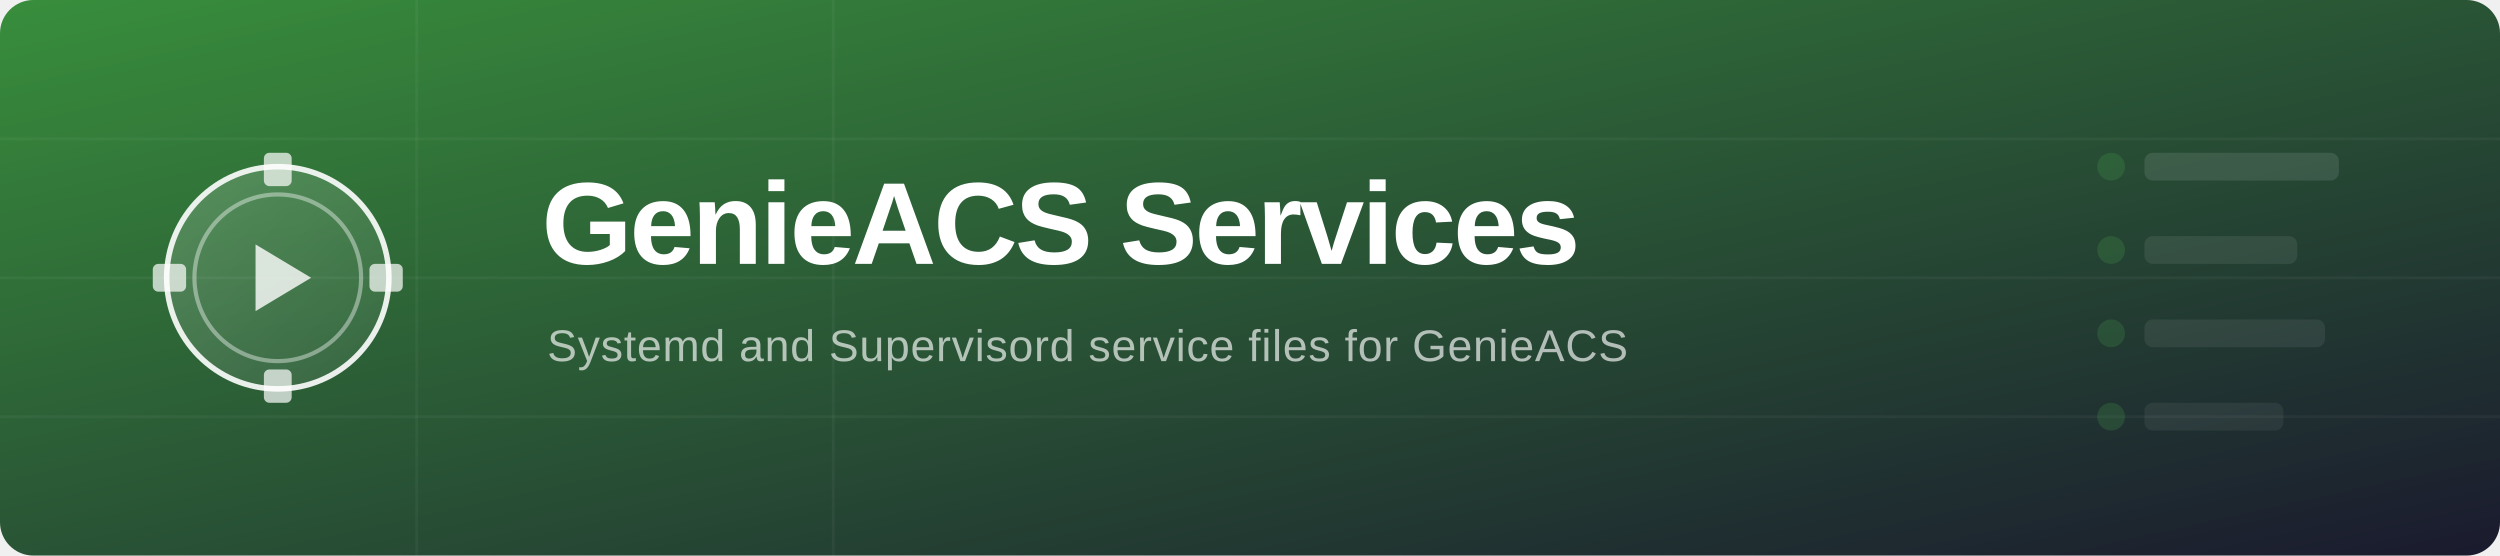
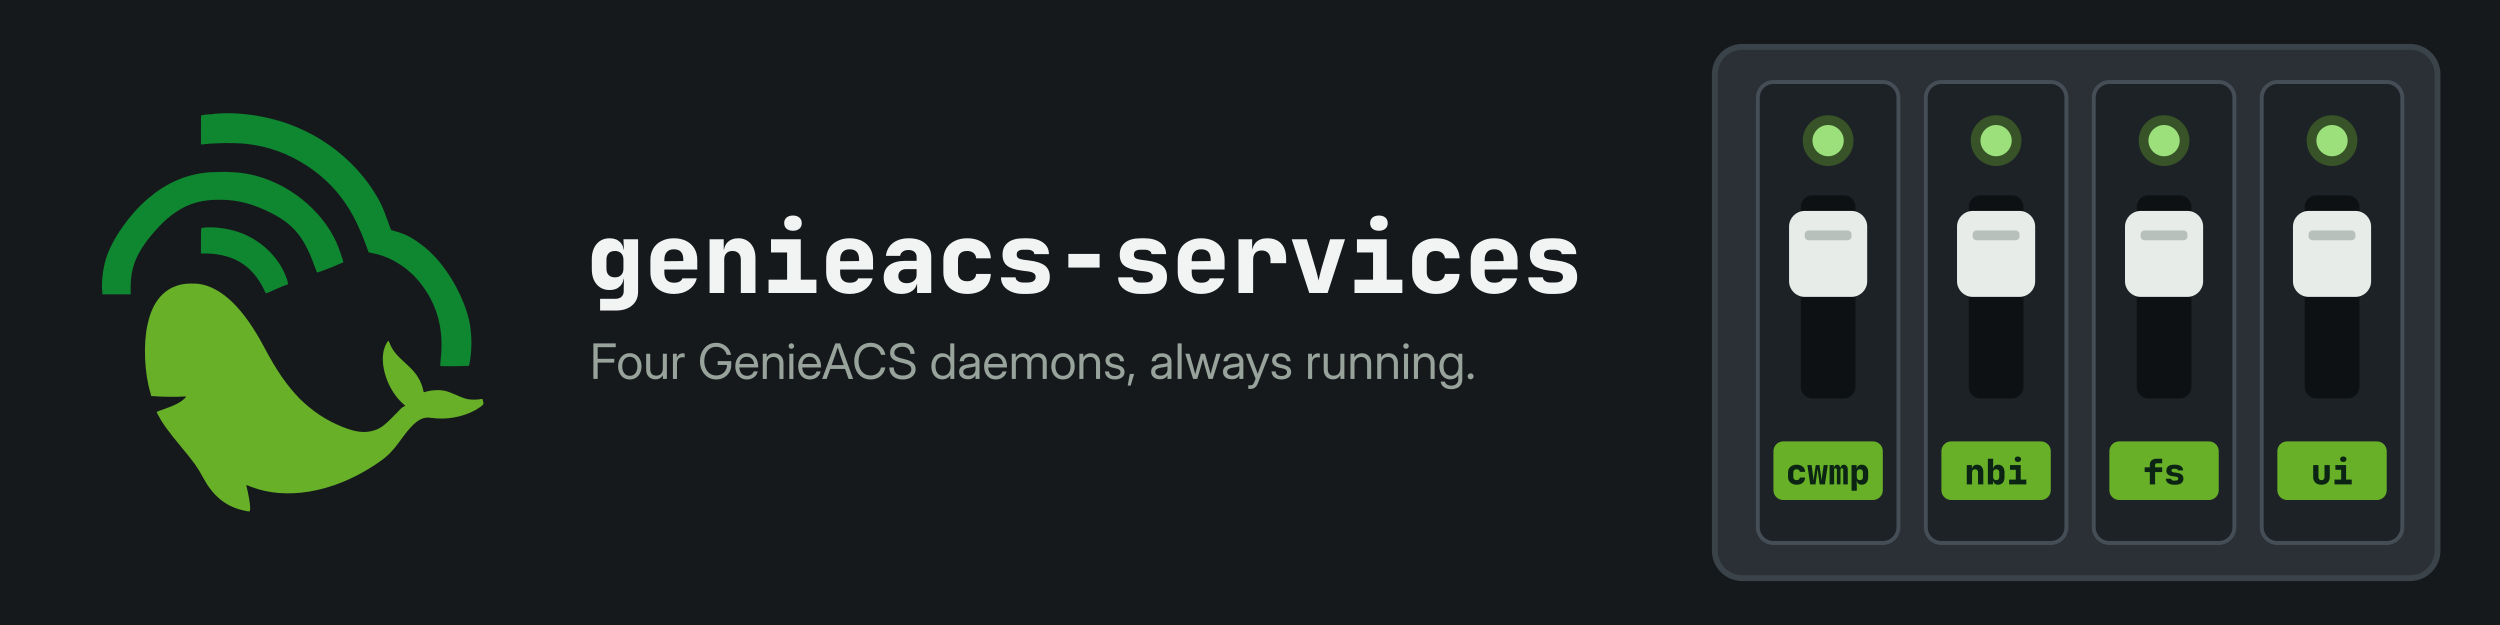
- <svg xmlns="http://www.w3.org/2000/svg" viewBox="0 0 900 200" width="900" height="200">
+ <svg xmlns="http://www.w3.org/2000/svg" viewBox="0 0 1280 320" width="1280" height="320" role="img" aria-label="genieacs-services">
  <defs>
-     <linearGradient id="bg" x1="0%" y1="0%" x2="100%" y2="100%">
-       <stop offset="0%" stop-color="#388E3C" />
-       <stop offset="100%" stop-color="#1A1A2E" />
-     </linearGradient>
-     <linearGradient id="glow" x1="0%" y1="0%" x2="100%" y2="100%">
-       <stop offset="0%" stop-color="#ffffff" stop-opacity="0.2" />
-       <stop offset="100%" stop-color="#ffffff" stop-opacity="0.05" />
-     </linearGradient>
+     <path id="m800g" d="M145 -180V-60H300Q342 -60 364 -39Q387 -18 387 19V40L389 145H354L389 180Q389 109 350 70Q311 30 243 30Q160 30 110 88Q60 146 60 245V345Q60 443 110 502Q160 560 243 560Q311 560 350 520Q389 481 389 410L354 445H389L384 550H534V14Q534 -76 472 -128Q411 -180 305 -180ZM297 160Q338 160 361 184Q384 207 384 250V340Q384 383 361 406Q338 430 297 430Q255 430 232 406Q210 383 210 340V250Q210 207 232 184Q255 160 297 160Z" />
+     <path id="m800e" d="M301 -10Q228 -10 174 18Q119 45 90 94Q60 144 60 210V340Q60 406 90 456Q119 505 174 532Q228 560 301 560Q374 560 428 532Q481 505 510 456Q540 406 540 340V240H203V210Q203 158 228 132Q253 105 303 105Q338 105 360 117Q381 129 388 150H535Q517 78 454 34Q390 -10 301 -10ZM397 317V342Q397 393 374 420Q350 447 301 447Q252 447 228 419Q203 391 203 340V325L407 327Z" />
+     <path id="m800n" d="M66 0V550H211V445H255L211 410Q211 480 251 520Q291 560 359 560Q439 560 488 504Q536 448 536 355V0H386V340Q386 383 364 406Q341 430 300 430Q260 430 238 406Q216 383 216 340V0Z" />
+     <path id="m800i" d="M70 0V136H260V415H95V550H400V136H560V0ZM320 637Q279 637 254 658Q230 679 230 715Q230 751 254 772Q279 793 320 793Q361 793 386 772Q410 751 410 715Q410 679 386 658Q361 637 320 637Z" />
+     <path id="m800a" d="M229 -10Q146 -10 98 35Q49 80 49 157Q49 240 106 284Q164 329 272 329H386V370Q386 402 364 421Q341 440 303 440Q268 440 245 424Q222 408 217 380H72Q81 463 144 512Q208 560 308 560Q413 560 474 508Q536 457 536 370V0H391V90H367L392 125Q392 63 347 26Q303 -10 229 -10ZM285 100Q329 100 358 124Q386 147 386 185V244H275Q241 244 220 224Q199 205 199 173Q199 139 222 120Q245 100 285 100Z" />
+     <path id="m800c" d="M303 -10Q230 -10 175 18Q120 45 90 94Q60 144 60 210V340Q60 407 90 456Q120 505 175 532Q230 560 303 560Q412 560 477 505Q542 450 546 355H396Q393 390 368 410Q344 430 303 430Q258 430 234 407Q210 384 210 340V210Q210 167 234 144Q258 120 303 120Q344 120 368 140Q393 159 396 195H546Q542 100 477 45Q412 -10 303 -10Z" />
+     <path id="m800s" d="M277 -10Q209 -10 158 12Q107 33 78 71Q50 109 50 160H200Q200 136 222 122Q243 107 277 107H321Q362 107 384 122Q405 137 405 164Q405 189 386 202Q367 216 327 221L263 229Q160 242 113 279Q66 316 66 392Q66 472 121 516Q176 560 282 560H320Q421 560 481 516Q541 472 541 398H391Q391 418 372 430Q352 443 320 443H282Q245 443 228 430Q211 418 211 393Q211 370 226 358Q242 346 276 341L345 332Q449 319 500 280Q550 241 550 164Q550 80 492 35Q434 -10 321 -10Z" />
+     <path id="m800hyphen" d="M140 260V400H460V260Z" />
+     <path id="m800r" d="M82 0V550H222V445H260L217 381Q217 470 258 515Q299 560 378 560Q469 560 520 505Q570 450 570 350V305H410V340Q410 385 386 410Q361 435 320 435Q277 435 254 410Q232 385 232 340V0Z" />
+     <path id="m800v" d="M207 0 27 550H182L274 241Q282 213 290 180Q298 147 302 127Q307 147 314 180Q322 213 329 240L420 550H573L395 0Z" />
+     <path id="i400F" d="M148 0V1490H1085V1330H328V843H1025V683H328V0Z" />
+     <path id="i400o" d="M562 -24Q416 -24 306 46Q195 117 134 241Q72 365 72 526Q72 688 134 813Q195 938 306 1009Q416 1080 562 1080Q709 1080 819 1009Q929 938 990 813Q1052 688 1052 526Q1052 365 990 241Q929 117 819 46Q709 -24 562 -24ZM562 130Q662 130 733 179Q804 228 842 318Q880 407 880 526Q880 647 842 736Q804 826 733 876Q662 926 562 926Q463 926 392 876Q320 827 282 737Q244 647 244 526Q244 406 282 317Q320 228 391 179Q462 130 562 130Z" />
+     <path id="i400u" d="M514 -20Q408 -20 320 26Q231 73 178 166Q126 260 126 400V1056H296V412Q296 275 362 206Q428 136 546 136Q623 136 686 167Q749 198 786 265Q824 332 824 438V1056H994V0H828V256H876Q824 114 732 47Q639 -20 514 -20Z" />
+     <path id="i400r" d="M126 0V1056H288V890H292Q321 972 384 1022Q447 1072 546 1072Q569 1072 588 1070Q608 1068 618 1066V896Q608 899 580 904Q551 908 514 908Q456 908 406 881Q356 854 326 797Q296 740 296 650V0Z" />
+     <path id="i400G" d="M771 -24Q573 -24 420 74Q266 173 178 346Q90 520 90 744Q90 970 178 1144Q265 1317 419 1416Q573 1514 771 1514Q890 1514 994 1477Q1098 1440 1180 1372Q1262 1305 1317 1212Q1372 1120 1391 1008H1209Q1192 1083 1152 1145Q1113 1207 1055 1252Q997 1297 925 1322Q853 1346 771 1346Q622 1346 509 1270Q396 1193 333 1058Q270 922 270 744Q270 567 333 432Q396 297 509 220Q622 144 771 144Q896 144 998 200Q1100 256 1161 356Q1222 456 1222 588L1280 585H832V745H1400V584Q1400 410 1316 272Q1233 135 1091 56Q949 -24 771 -24Z" />
+     <path id="i400e" d="M562 -24Q407 -24 298 47Q188 118 130 242Q72 367 72 526Q72 687 133 812Q194 937 302 1008Q410 1080 550 1080Q660 1080 748 1040Q837 1000 900 926Q963 852 996 750Q1030 649 1030 526V479H162V625H935L862 574Q862 682 824 762Q785 841 715 884Q645 928 550 928Q456 928 386 884Q317 841 278 762Q240 682 240 574V502Q240 393 278 309Q315 225 387 178Q459 130 562 130Q637 130 694 154Q751 177 788 219Q826 261 842 316H1012Q992 215 929 138Q866 62 772 19Q677 -24 562 -24Z" />
+     <path id="i400n" d="M296 618V0H126V1056H292V800H244Q296 943 388 1010Q481 1076 606 1076Q713 1076 801 1030Q889 983 942 890Q994 797 994 656V0H824V644Q824 781 758 850Q693 920 574 920Q497 920 434 889Q371 858 334 792Q296 725 296 618Z" />
+     <path id="i400i" d="M126 0V1056H296V0ZM211 1262Q163 1262 129 1296Q95 1330 95 1378Q95 1426 129 1460Q163 1494 211 1494Q259 1494 293 1460Q327 1426 327 1378Q327 1330 293 1296Q259 1262 211 1262Z" />
+     <path id="i400A" d="M20 0 570 1490H774L1318 0H1126L813 898Q782 987 744 1102Q705 1216 646 1402H698Q639 1216 600 1102Q562 987 530 898L208 0ZM304 418V578H1034V418Z" />
+     <path id="i400C" d="M779 -24Q573 -24 418 74Q263 173 176 346Q90 520 90 744Q90 970 176 1144Q262 1317 418 1416Q573 1514 779 1514Q896 1514 998 1479Q1101 1444 1182 1378Q1264 1311 1318 1218Q1372 1125 1393 1008H1209Q1191 1089 1152 1152Q1113 1215 1057 1258Q1001 1302 930 1324Q860 1346 779 1346Q622 1346 508 1270Q394 1193 332 1058Q270 922 270 744Q270 567 332 432Q394 297 508 220Q622 144 779 144Q860 144 930 166Q1000 188 1056 231Q1112 274 1152 336Q1191 399 1210 480H1393Q1373 364 1318 271Q1264 178 1182 112Q1101 46 998 11Q896 -24 779 -24Z" />
+     <path id="i400S" d="M640 -24Q468 -24 342 38Q216 99 147 212Q78 325 78 480H262Q262 374 306 298Q351 221 436 180Q521 140 640 140Q749 140 830 172Q910 204 955 263Q1000 322 1000 402Q1000 464 971 510Q942 556 878 590Q813 625 705 651L538 692Q310 748 209 842Q108 936 108 1088Q108 1217 172 1312Q235 1408 351 1461Q467 1514 622 1514Q777 1514 892 1458Q1006 1401 1070 1297Q1134 1193 1138 1050H960Q952 1190 860 1270Q768 1349 616 1349Q520 1349 446 1317Q371 1285 328 1228Q286 1171 286 1097Q286 1039 316 996Q346 953 412 920Q477 887 585 860L754 818Q863 791 943 753Q1023 715 1076 665Q1128 615 1154 552Q1180 488 1180 410Q1180 281 1112 183Q1045 85 924 30Q802 -24 640 -24Z" />
+     <path id="i400d" d="M530 -20Q393 -20 290 50Q186 119 129 242Q72 366 72 528Q72 691 129 814Q186 938 290 1007Q393 1076 530 1076Q599 1076 662 1056Q724 1037 775 998Q826 959 860 900H862V1490H1032V0H866V160H864Q826 99 774 59Q722 19 660 0Q599 -20 530 -20ZM556 133Q654 133 726 182Q798 231 837 320Q876 409 876 528Q876 648 837 737Q798 826 726 875Q654 924 556 924Q465 924 394 879Q324 834 284 746Q244 658 244 528Q244 399 284 311Q324 223 394 178Q465 133 556 133Z" />
+     <path id="i400a" d="M448 -16Q343 -16 260 20Q177 56 128 128Q80 199 80 304Q80 395 116 452Q151 509 210 542Q270 574 346 591Q421 608 500 618Q601 632 659 639Q717 646 742 662Q766 678 766 718V728Q766 786 738 830Q711 875 658 900Q606 926 532 926Q459 926 402 902Q346 877 312 835Q279 793 275 740H102Q107 837 162 912Q217 988 312 1032Q407 1076 532 1076Q624 1076 698 1051Q773 1026 826 980Q878 934 906 870Q934 806 934 728V0H766V150H762Q743 112 706 74Q669 35 606 10Q544 -16 448 -16ZM472 136Q576 136 641 174Q706 211 736 271Q766 331 766 400V532Q756 523 730 515Q703 507 664 500Q626 492 582 485Q537 478 492 472Q431 464 376 444Q322 425 288 390Q254 354 254 294Q254 245 280 210Q307 174 356 155Q405 136 472 136Z" />
+     <path id="i400m" d="M126 0V1056H292V840H271Q302 917 352 970Q403 1022 468 1049Q533 1076 605 1076Q729 1076 816 1006Q902 935 923 840H888Q911 905 960 958Q1009 1012 1080 1044Q1152 1076 1241 1076Q1338 1076 1417 1034Q1497 992 1545 907Q1592 822 1592 692V0H1422V692Q1422 815 1353 867Q1284 920 1193 920Q1116 920 1060 888Q1004 856 974 800Q944 744 944 672V0H774V710Q774 805 710 862Q647 920 551 920Q485 920 426 889Q368 858 332 797Q296 735 296 644V0Z" />
+     <path id="i400s" d="M494 -24Q381 -24 289 13Q197 50 140 126Q83 201 76 316H244Q253 222 316 172Q379 122 490 122Q600 122 664 168Q727 214 727 284Q727 344 683 380Q639 416 568 432L398 472Q251 507 176 582Q100 657 100 772Q100 862 148 932Q197 1001 284 1040Q370 1080 483 1080Q593 1080 680 1038Q768 997 820 921Q871 845 874 740H708Q707 824 646 879Q585 934 483 934Q386 934 328 887Q270 840 270 772Q270 712 314 676Q358 639 434 621L604 581Q756 545 827 474Q898 402 898 288Q898 190 845 120Q792 50 700 13Q609 -24 494 -24Z" />
+     <path id="i400comma" d="M56 -281 144 208H326L180 -281Z" />
+     <path id="i400l" d="M296 1490V0H126V1490Z" />
+     <path id="i400w" d="M358 0 30 1056H208L341 592Q372 485 400 373Q429 261 458 153H434Q463 261 492 373Q521 485 552 592L686 1056H854L986 592Q1017 485 1046 373Q1074 261 1103 153H1076Q1106 261 1136 373Q1165 485 1196 592L1332 1056H1510L1182 0H1004L865 480Q845 552 826 626Q806 700 787 774Q768 849 748 921H793Q773 849 754 774Q734 700 714 626Q695 552 674 480L532 0Z" />
+     <path id="i400y" d="M134 -418V-268H238Q271 -268 296 -254Q322 -241 343 -213Q364 -185 381 -141L439 9L30 1056H214L442 448Q471 372 498 296Q525 220 550 144H505Q530 220 558 296Q585 372 613 448L837 1056H1018L531 -196Q503 -267 460 -316Q417 -366 361 -392Q305 -418 238 -418Q212 -418 186 -418Q160 -418 134 -418Z" />
+     <path id="i400g" d="M568 -432Q449 -432 354 -396Q258 -359 198 -288Q137 -216 124 -112H298Q313 -169 351 -206Q389 -244 444 -263Q500 -282 568 -282Q706 -282 785 -208Q864 -135 864 0V160H863Q824 99 773 59Q722 19 661 0Q600 -20 530 -20Q393 -20 290 50Q186 119 129 242Q72 366 72 528Q72 691 129 814Q186 938 290 1007Q393 1076 530 1076Q599 1076 662 1057Q724 1038 776 997Q829 956 865 891H866V1056H1032V0Q1032 -156 968 -251Q903 -346 797 -389Q691 -432 568 -432ZM556 133Q654 133 726 182Q798 231 837 320Q876 409 876 528Q876 648 837 737Q798 826 726 875Q654 924 556 924Q465 924 394 879Q324 834 284 746Q244 658 244 528Q244 399 284 311Q324 223 394 178Q465 133 556 133Z" />
+     <path id="i400period" d="M225 -17Q173 -17 136 20Q100 56 100 108Q100 161 136 197Q173 233 225 233Q278 233 314 197Q350 161 350 108Q350 56 314 20Q278 -17 225 -17Z" />
+     <path id="m800w" d="M90 0 10 550H130L170 250Q175 217 178 175Q182 133 184 106Q187 133 192 174Q198 216 203 250L249 550H353L397 250Q402 216 408 174Q413 132 416 105Q418 133 422 176Q427 218 431 250L473 550H590L509 0H359L318 310Q314 338 309 377Q304 416 301 442Q297 416 292 377Q287 338 283 310L241 0Z" />
+     <path id="m800m" d="M42 0V550H160V470H184L165 456Q165 503 192 532Q219 560 259 560Q302 560 326 523Q350 486 350 425L332 470H360L351 456Q351 503 377 532Q403 560 447 560Q497 560 528 522Q559 485 559 420V0H430V410Q430 433 420 446Q410 458 391 458Q372 458 362 446Q352 433 352 410V0H249V410Q249 433 239 446Q229 458 210 458Q191 458 181 446Q171 433 171 410V0Z" />
+     <path id="m800p" d="M66 -180V550H211V445H246L211 410Q211 481 250 520Q289 560 357 560Q440 560 490 502Q540 443 540 345V205Q540 140 518 92Q495 43 454 16Q413 -10 357 -10Q289 -10 250 30Q211 69 211 140L246 105H211L216 -30V-180ZM303 120Q345 120 368 144Q390 167 390 210V340Q390 384 368 407Q345 430 303 430Q262 430 239 406Q216 383 216 340V210Q216 167 239 144Q262 120 303 120Z" />
+     <path id="m800b" d="M357 -10Q289 -10 250 30Q211 69 211 140L246 105H211V0H66V730H216V580L211 445H246L211 410Q211 481 250 520Q289 560 357 560Q440 560 490 502Q540 443 540 345V205Q540 106 490 48Q440 -10 357 -10ZM303 120Q345 120 368 144Q390 167 390 210V340Q390 383 368 406Q345 430 303 430Q262 430 239 406Q216 383 216 340V210Q216 167 239 144Q262 120 303 120Z" />
+     <path id="m800f" d="M195 0V350H49V485H195V560Q195 637 248 684Q300 730 385 730H546V600H390Q370 600 358 588Q345 575 345 555V485H546V350H345V0Z" />
+     <path id="m800u" d="M300 -10Q189 -10 126 50Q64 110 64 214V550H214V215Q214 169 236 144Q258 120 300 120Q341 120 364 144Q386 169 386 215V550H536V214Q536 109 473 50Q410 -10 300 -10Z" />
+     <g id="mk_0F8630_67B028">
+       <g transform="translate(0,1191) scale(1,-1)">
+         <path fill="#0F8630" d="M282 1190 c-6 -1 -16 -2 -23 -2 -6 -1 -12 -2 -13 -2 -1 0 -1 -7 -1 -36 l0 -36 5 0 c28 4 78 4 101 2 60 -6 109 -24 158 -56 70 -47 112 -105 145 -197 l6 -16 8 -2 c43 -7 89 -35 119 -73 43 -54 60 -116 51 -192 0 -7 -1 -14 -1 -14 0 -1 15 -1 36 -1 l35 1 1 3 c7 33 7 74 0 108 -13 57 -49 123 -91 165 -14 14 -23 21 -40 33 -19 13 -33 19 -62 27 -1 1 -5 11 -9 23 -11 31 -15 39 -23 54 -60 106 -167 181 -290 204 -36 7 -78 10 -112 7z M265 1045 c-57 -5 -105 -26 -151 -65 -46 -39 -91 -103 -105 -152 -7 -24 -11 -58 -8 -80 l0 -5 35 0 35 0 0 20 c1 44 11 71 37 108 23 31 49 58 74 75 34 23 67 32 116 31 35 -1 66 -8 100 -23 71 -31 100 -63 128 -141 4 -12 6 -16 7 -16 1 0 16 5 33 12 l31 13 0 3 c-2 7 -11 34 -17 47 -37 81 -120 147 -210 167 -23 5 -34 6 -65 7 -17 0 -35 -1 -40 -1z M253 908 c-3 0 -6 -1 -6 -1 -2 -1 -2 -5 -2 -32 l0 -31 17 0 c66 -3 109 -30 138 -87 2 -5 5 -10 5 -11 1 -1 4 0 42 17 l14 5 -1 4 c0 2 -2 8 -4 13 -18 50 -64 94 -118 112 -25 9 -64 14 -85 11z" />
+         <path fill="#67B028" d="M200 768 c-45 -8 -75 -42 -87 -99 -11 -48 -8 -121 7 -170 l2 -8 7 0 c14 -2 64 -2 72 -1 9 1 9 0 1 -7 -9 -8 -20 -14 -48 -24 -8 -3 -15 -5 -16 -6 l-3 -1 3 -6 c11 -21 25 -41 60 -83 27 -32 40 -50 52 -73 24 -45 55 -71 97 -81 17 -4 19 -4 19 -2 2 7 0 22 -5 47 -2 9 -4 16 -4 17 0 0 5 -1 11 -4 87 -34 201 -15 303 51 34 22 45 32 73 71 28 38 45 50 65 49 4 -1 12 -1 19 -2 38 -3 80 8 108 28 9 7 9 7 7 15 -1 5 -1 5 -4 5 -9 -2 -22 -2 -30 -1 -9 1 -17 4 -35 12 -21 9 -25 10 -41 11 -14 0 -25 -2 -35 -5 -2 -1 -2 0 -3 5 -5 22 -16 41 -37 60 -30 27 -39 38 -46 56 -1 3 -3 6 -3 6 -1 1 -8 -11 -10 -18 -13 -39 7 -101 43 -135 l9 -8 -5 -2 c-2 -1 -8 -6 -12 -11 -34 -35 -42 -41 -58 -47 -24 -8 -46 -6 -81 8 -40 16 -73 38 -105 69 -32 33 -58 70 -89 129 -51 96 -105 148 -162 156 -11 1 -30 1 -39 -1z" />
+       </g>
+     </g>
  </defs>
-   <rect width="900" height="200" rx="12" fill="url(#bg)" />
-   <g stroke="#ffffff" stroke-opacity="0.04" stroke-width="1">
-     <line x1="0" y1="50" x2="900" y2="50" />
-     <line x1="0" y1="100" x2="900" y2="100" />
-     <line x1="0" y1="150" x2="900" y2="150" />
-     <line x1="150" y1="0" x2="150" y2="200" />
-     <line x1="300" y1="0" x2="300" y2="200" />
+   <rect width="1280" height="320" fill="#15191c" />
+   <use href="#mk_0F8630_67B028" transform="translate(52.2,58.0) scale(0.2069)" />
+   <g fill="#f1f4f2">
+     <use href="#m800g" transform="matrix(0.05 0 0 -0.05 300.0 150.0)" />
+     <use href="#m800e" transform="matrix(0.05 0 0 -0.05 330.0 150.0)" />
+     <use href="#m800n" transform="matrix(0.05 0 0 -0.05 360.0 150.0)" />
+     <use href="#m800i" transform="matrix(0.05 0 0 -0.05 390.0 150.0)" />
+     <use href="#m800e" transform="matrix(0.05 0 0 -0.05 420.0 150.0)" />
+     <use href="#m800a" transform="matrix(0.05 0 0 -0.05 450.0 150.0)" />
+     <use href="#m800c" transform="matrix(0.05 0 0 -0.05 480.0 150.0)" />
+     <use href="#m800s" transform="matrix(0.05 0 0 -0.05 510.0 150.0)" />
+     <use href="#m800hyphen" transform="matrix(0.05 0 0 -0.05 540.0 150.0)" />
+     <use href="#m800s" transform="matrix(0.05 0 0 -0.05 570.0 150.0)" />
+     <use href="#m800e" transform="matrix(0.05 0 0 -0.05 600.0 150.0)" />
+     <use href="#m800r" transform="matrix(0.05 0 0 -0.05 630.0 150.0)" />
+     <use href="#m800v" transform="matrix(0.05 0 0 -0.05 660.0 150.0)" />
+     <use href="#m800i" transform="matrix(0.05 0 0 -0.05 690.0 150.0)" />
+     <use href="#m800c" transform="matrix(0.05 0 0 -0.05 720.0 150.0)" />
+     <use href="#m800e" transform="matrix(0.05 0 0 -0.05 750.0 150.0)" />
+     <use href="#m800s" transform="matrix(0.05 0 0 -0.05 780.0 150.0)" />
  </g>
-   <g transform="translate(100, 100)">
-     <circle cx="0" cy="0" r="40" fill="url(#glow)" stroke="#ffffff" stroke-width="2" opacity="0.9" />
-     <circle cx="0" cy="0" r="30" fill="none" stroke="#ffffff" stroke-width="1.5" opacity="0.4" />
-     <rect x="-5" y="-45" width="10" height="12" rx="2" fill="#ffffff" opacity="0.7" />
-     <rect x="-5" y="33" width="10" height="12" rx="2" fill="#ffffff" opacity="0.7" />
-     <rect x="-45" y="-5" width="12" height="10" rx="2" fill="#ffffff" opacity="0.7" />
-     <rect x="33" y="-5" width="12" height="10" rx="2" fill="#ffffff" opacity="0.7" />
-     <polygon points="-8,-12 12,0 -8,12" fill="#ffffff" opacity="0.8" />
+   <g fill="#98a39c">
+     <use href="#i400F" transform="matrix(0.01221 0 0 -0.01221 302.0 194.0)" />
+     <use href="#i400o" transform="matrix(0.01221 0 0 -0.01221 315.6 194.0)" />
+     <use href="#i400u" transform="matrix(0.01221 0 0 -0.01221 329.3 194.0)" />
+     <use href="#i400r" transform="matrix(0.01221 0 0 -0.01221 343.0 194.0)" />
+     <use href="#i400G" transform="matrix(0.01221 0 0 -0.01221 357.3 194.0)" />
+     <use href="#i400e" transform="matrix(0.01221 0 0 -0.01221 375.6 194.0)" />
+     <use href="#i400n" transform="matrix(0.01221 0 0 -0.01221 389.0 194.0)" />
+     <use href="#i400i" transform="matrix(0.01221 0 0 -0.01221 402.6 194.0)" />
+     <use href="#i400e" transform="matrix(0.01221 0 0 -0.01221 407.8 194.0)" />
+     <use href="#i400A" transform="matrix(0.01221 0 0 -0.01221 420.7 194.0)" />
+     <use href="#i400C" transform="matrix(0.01221 0 0 -0.01221 436.3 194.0)" />
+     <use href="#i400S" transform="matrix(0.01221 0 0 -0.01221 454.4 194.0)" />
+     <use href="#i400d" transform="matrix(0.01221 0 0 -0.01221 476.0 194.0)" />
+     <use href="#i400a" transform="matrix(0.01221 0 0 -0.01221 490.1 194.0)" />
+     <use href="#i400e" transform="matrix(0.01221 0 0 -0.01221 503.0 194.0)" />
+     <use href="#i400m" transform="matrix(0.01221 0 0 -0.01221 516.5 194.0)" />
+     <use href="#i400o" transform="matrix(0.01221 0 0 -0.01221 537.4 194.0)" />
+     <use href="#i400n" transform="matrix(0.01221 0 0 -0.01221 551.1 194.0)" />
+     <use href="#i400s" transform="matrix(0.01221 0 0 -0.01221 564.8 194.0)" />
+     <use href="#i400comma" transform="matrix(0.01221 0 0 -0.01221 576.7 194.0)" />
+     <use href="#i400a" transform="matrix(0.01221 0 0 -0.01221 588.4 194.0)" />
+     <use href="#i400l" transform="matrix(0.01221 0 0 -0.01221 601.4 194.0)" />
+     <use href="#i400w" transform="matrix(0.01221 0 0 -0.01221 606.5 194.0)" />
+     <use href="#i400a" transform="matrix(0.01221 0 0 -0.01221 625.2 194.0)" />
+     <use href="#i400y" transform="matrix(0.01221 0 0 -0.01221 637.5 194.0)" />
+     <use href="#i400s" transform="matrix(0.01221 0 0 -0.01221 650.1 194.0)" />
+     <use href="#i400r" transform="matrix(0.01221 0 0 -0.01221 668.2 194.0)" />
+     <use href="#i400u" transform="matrix(0.01221 0 0 -0.01221 676.2 194.0)" />
+     <use href="#i400n" transform="matrix(0.01221 0 0 -0.01221 689.9 194.0)" />
+     <use href="#i400n" transform="matrix(0.01221 0 0 -0.01221 703.6 194.0)" />
+     <use href="#i400i" transform="matrix(0.01221 0 0 -0.01221 717.3 194.0)" />
+     <use href="#i400n" transform="matrix(0.01221 0 0 -0.01221 722.4 194.0)" />
+     <use href="#i400g" transform="matrix(0.01221 0 0 -0.01221 736.1 194.0)" />
+     <use href="#i400period" transform="matrix(0.01221 0 0 -0.01221 750.2 194.0)" />
  </g>
-   <text x="195" y="95" font-family="'Segoe UI', 'Helvetica Neue', Arial, sans-serif" font-size="42" font-weight="700" fill="#ffffff" letter-spacing="-1">
-     GenieACS Services
-   </text>
-   <text x="197" y="130" font-family="'Segoe UI', 'Helvetica Neue', Arial, sans-serif" font-size="16" fill="#ffffff" opacity="0.65" letter-spacing="0.3">
-     Systemd and Supervisord service files for GenieACS
-   </text>
-   <g transform="translate(750, 50)" opacity="0.2">
-     <circle cx="10" cy="10" r="5" fill="#4CAF50" />
-     <rect x="22" y="5" width="70" height="10" rx="3" fill="#ffffff" opacity="0.5" />
-     <circle cx="10" cy="40" r="5" fill="#4CAF50" />
-     <rect x="22" y="35" width="55" height="10" rx="3" fill="#ffffff" opacity="0.4" />
-     <circle cx="10" cy="70" r="5" fill="#4CAF50" />
-     <rect x="22" y="65" width="65" height="10" rx="3" fill="#ffffff" opacity="0.35" />
-     <circle cx="10" cy="100" r="5" fill="#4CAF50" />
-     <rect x="22" y="95" width="50" height="10" rx="3" fill="#ffffff" opacity="0.3" />
+   <rect x="878" y="24" width="370" height="272" rx="14" fill="#2a3035" stroke="#3b434a" stroke-width="3" />
+   <rect x="900" y="42" width="72" height="236" rx="8" fill="#1d2226" stroke="#454e56" stroke-width="2" />
+   <circle cx="936" cy="72" r="13" fill="#67B028" opacity=".35" />
+   <circle cx="936" cy="72" r="8" fill="#9be07a" />
+   <rect x="922" y="100" width="28" height="104" rx="6" fill="#0e1113" />
+   <rect x="916" y="108" width="40" height="44" rx="8" fill="#e8ece9" />
+   <rect x="924" y="118" width="24" height="5" rx="2" fill="#b8c0bb" />
+   <rect x="908" y="226" width="56" height="30" rx="5" fill="#67B028" />
+   <g fill="#0b2414">
+     <use href="#m800c" transform="matrix(0.018 0 0 -0.018 914.4 248.0)" />
+     <use href="#m800w" transform="matrix(0.018 0 0 -0.018 925.2 248.0)" />
+     <use href="#m800m" transform="matrix(0.018 0 0 -0.018 936.0 248.0)" />
+     <use href="#m800p" transform="matrix(0.018 0 0 -0.018 946.8 248.0)" />
+   </g>
+   <rect x="986" y="42" width="72" height="236" rx="8" fill="#1d2226" stroke="#454e56" stroke-width="2" />
+   <circle cx="1022" cy="72" r="13" fill="#67B028" opacity=".35" />
+   <circle cx="1022" cy="72" r="8" fill="#9be07a" />
+   <rect x="1008" y="100" width="28" height="104" rx="6" fill="#0e1113" />
+   <rect x="1002" y="108" width="40" height="44" rx="8" fill="#e8ece9" />
+   <rect x="1010" y="118" width="24" height="5" rx="2" fill="#b8c0bb" />
+   <rect x="994" y="226" width="56" height="30" rx="5" fill="#67B028" />
+   <g fill="#0b2414">
+     <use href="#m800n" transform="matrix(0.018 0 0 -0.018 1005.8 248.0)" />
+     <use href="#m800b" transform="matrix(0.018 0 0 -0.018 1016.6 248.0)" />
+     <use href="#m800i" transform="matrix(0.018 0 0 -0.018 1027.4 248.0)" />
+   </g>
+   <rect x="1072" y="42" width="72" height="236" rx="8" fill="#1d2226" stroke="#454e56" stroke-width="2" />
+   <circle cx="1108" cy="72" r="13" fill="#67B028" opacity=".35" />
+   <circle cx="1108" cy="72" r="8" fill="#9be07a" />
+   <rect x="1094" y="100" width="28" height="104" rx="6" fill="#0e1113" />
+   <rect x="1088" y="108" width="40" height="44" rx="8" fill="#e8ece9" />
+   <rect x="1096" y="118" width="24" height="5" rx="2" fill="#b8c0bb" />
+   <rect x="1080" y="226" width="56" height="30" rx="5" fill="#67B028" />
+   <g fill="#0b2414">
+     <use href="#m800f" transform="matrix(0.018 0 0 -0.018 1097.2 248.0)" />
+     <use href="#m800s" transform="matrix(0.018 0 0 -0.018 1108.0 248.0)" />
+   </g>
+   <rect x="1158" y="42" width="72" height="236" rx="8" fill="#1d2226" stroke="#454e56" stroke-width="2" />
+   <circle cx="1194" cy="72" r="13" fill="#67B028" opacity=".35" />
+   <circle cx="1194" cy="72" r="8" fill="#9be07a" />
+   <rect x="1180" y="100" width="28" height="104" rx="6" fill="#0e1113" />
+   <rect x="1174" y="108" width="40" height="44" rx="8" fill="#e8ece9" />
+   <rect x="1182" y="118" width="24" height="5" rx="2" fill="#b8c0bb" />
+   <rect x="1166" y="226" width="56" height="30" rx="5" fill="#67B028" />
+   <g fill="#0b2414">
+     <use href="#m800u" transform="matrix(0.018 0 0 -0.018 1183.2 248.0)" />
+     <use href="#m800i" transform="matrix(0.018 0 0 -0.018 1194.0 248.0)" />
  </g>
</svg>
